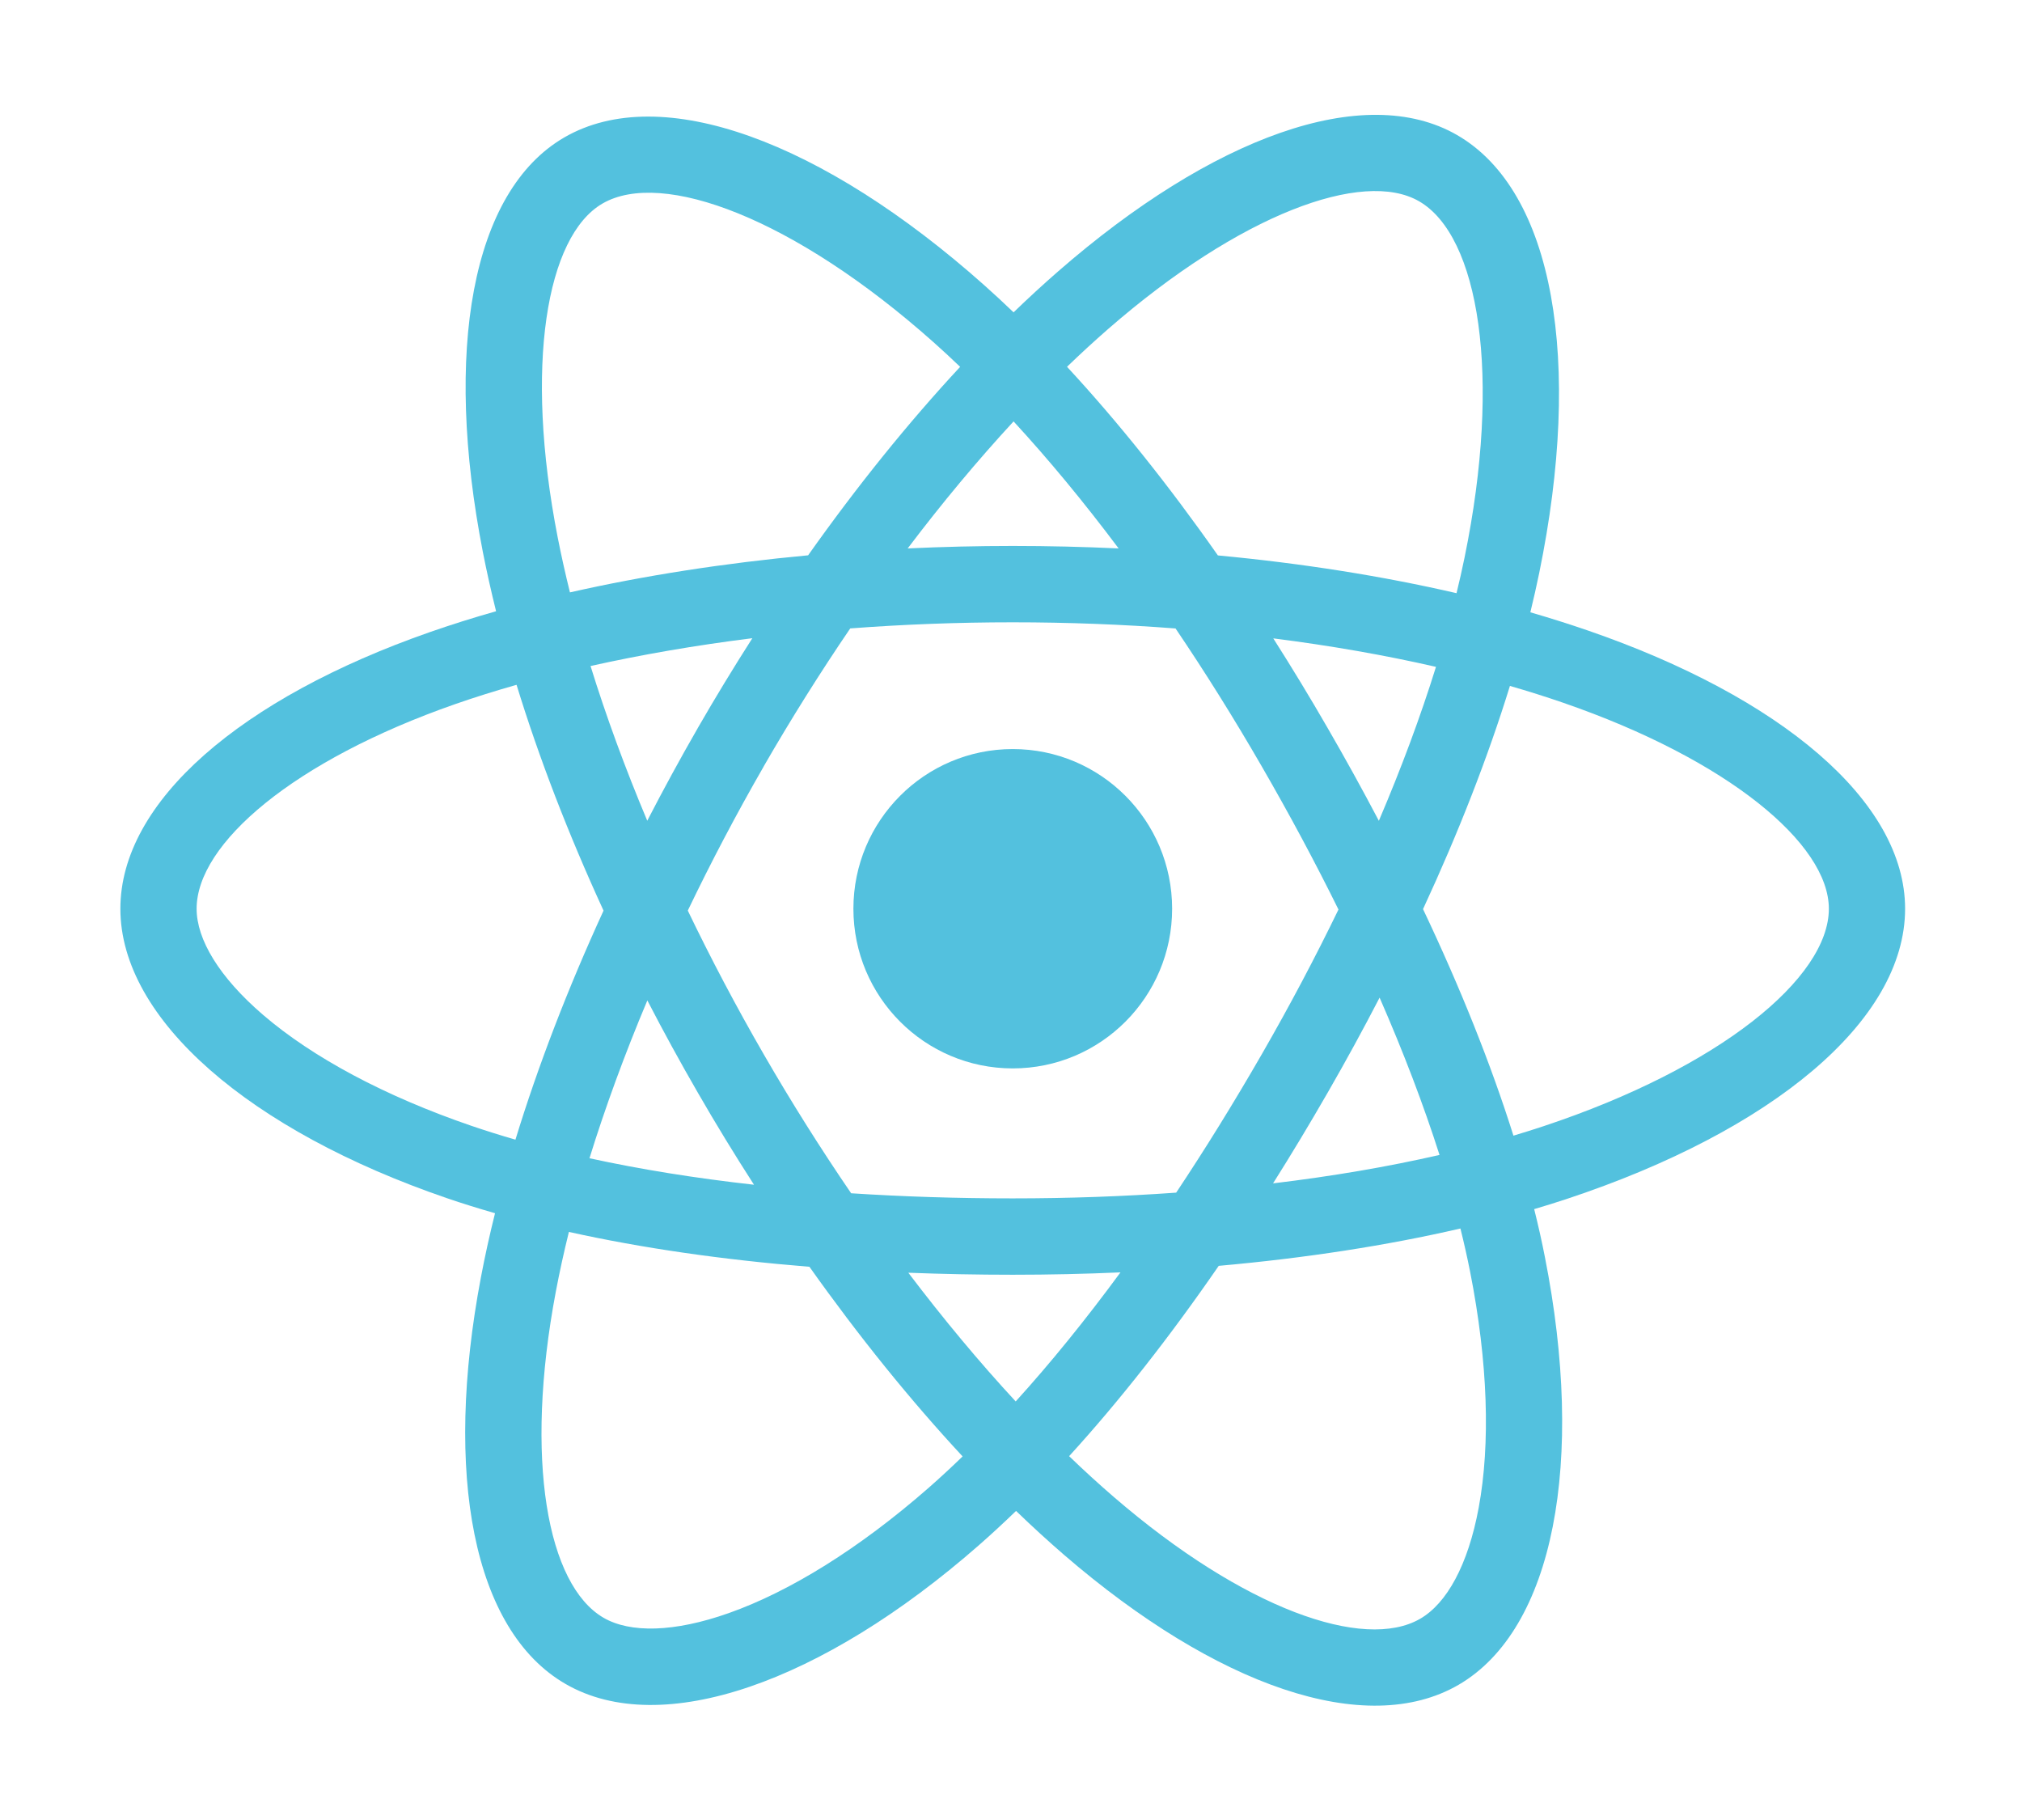
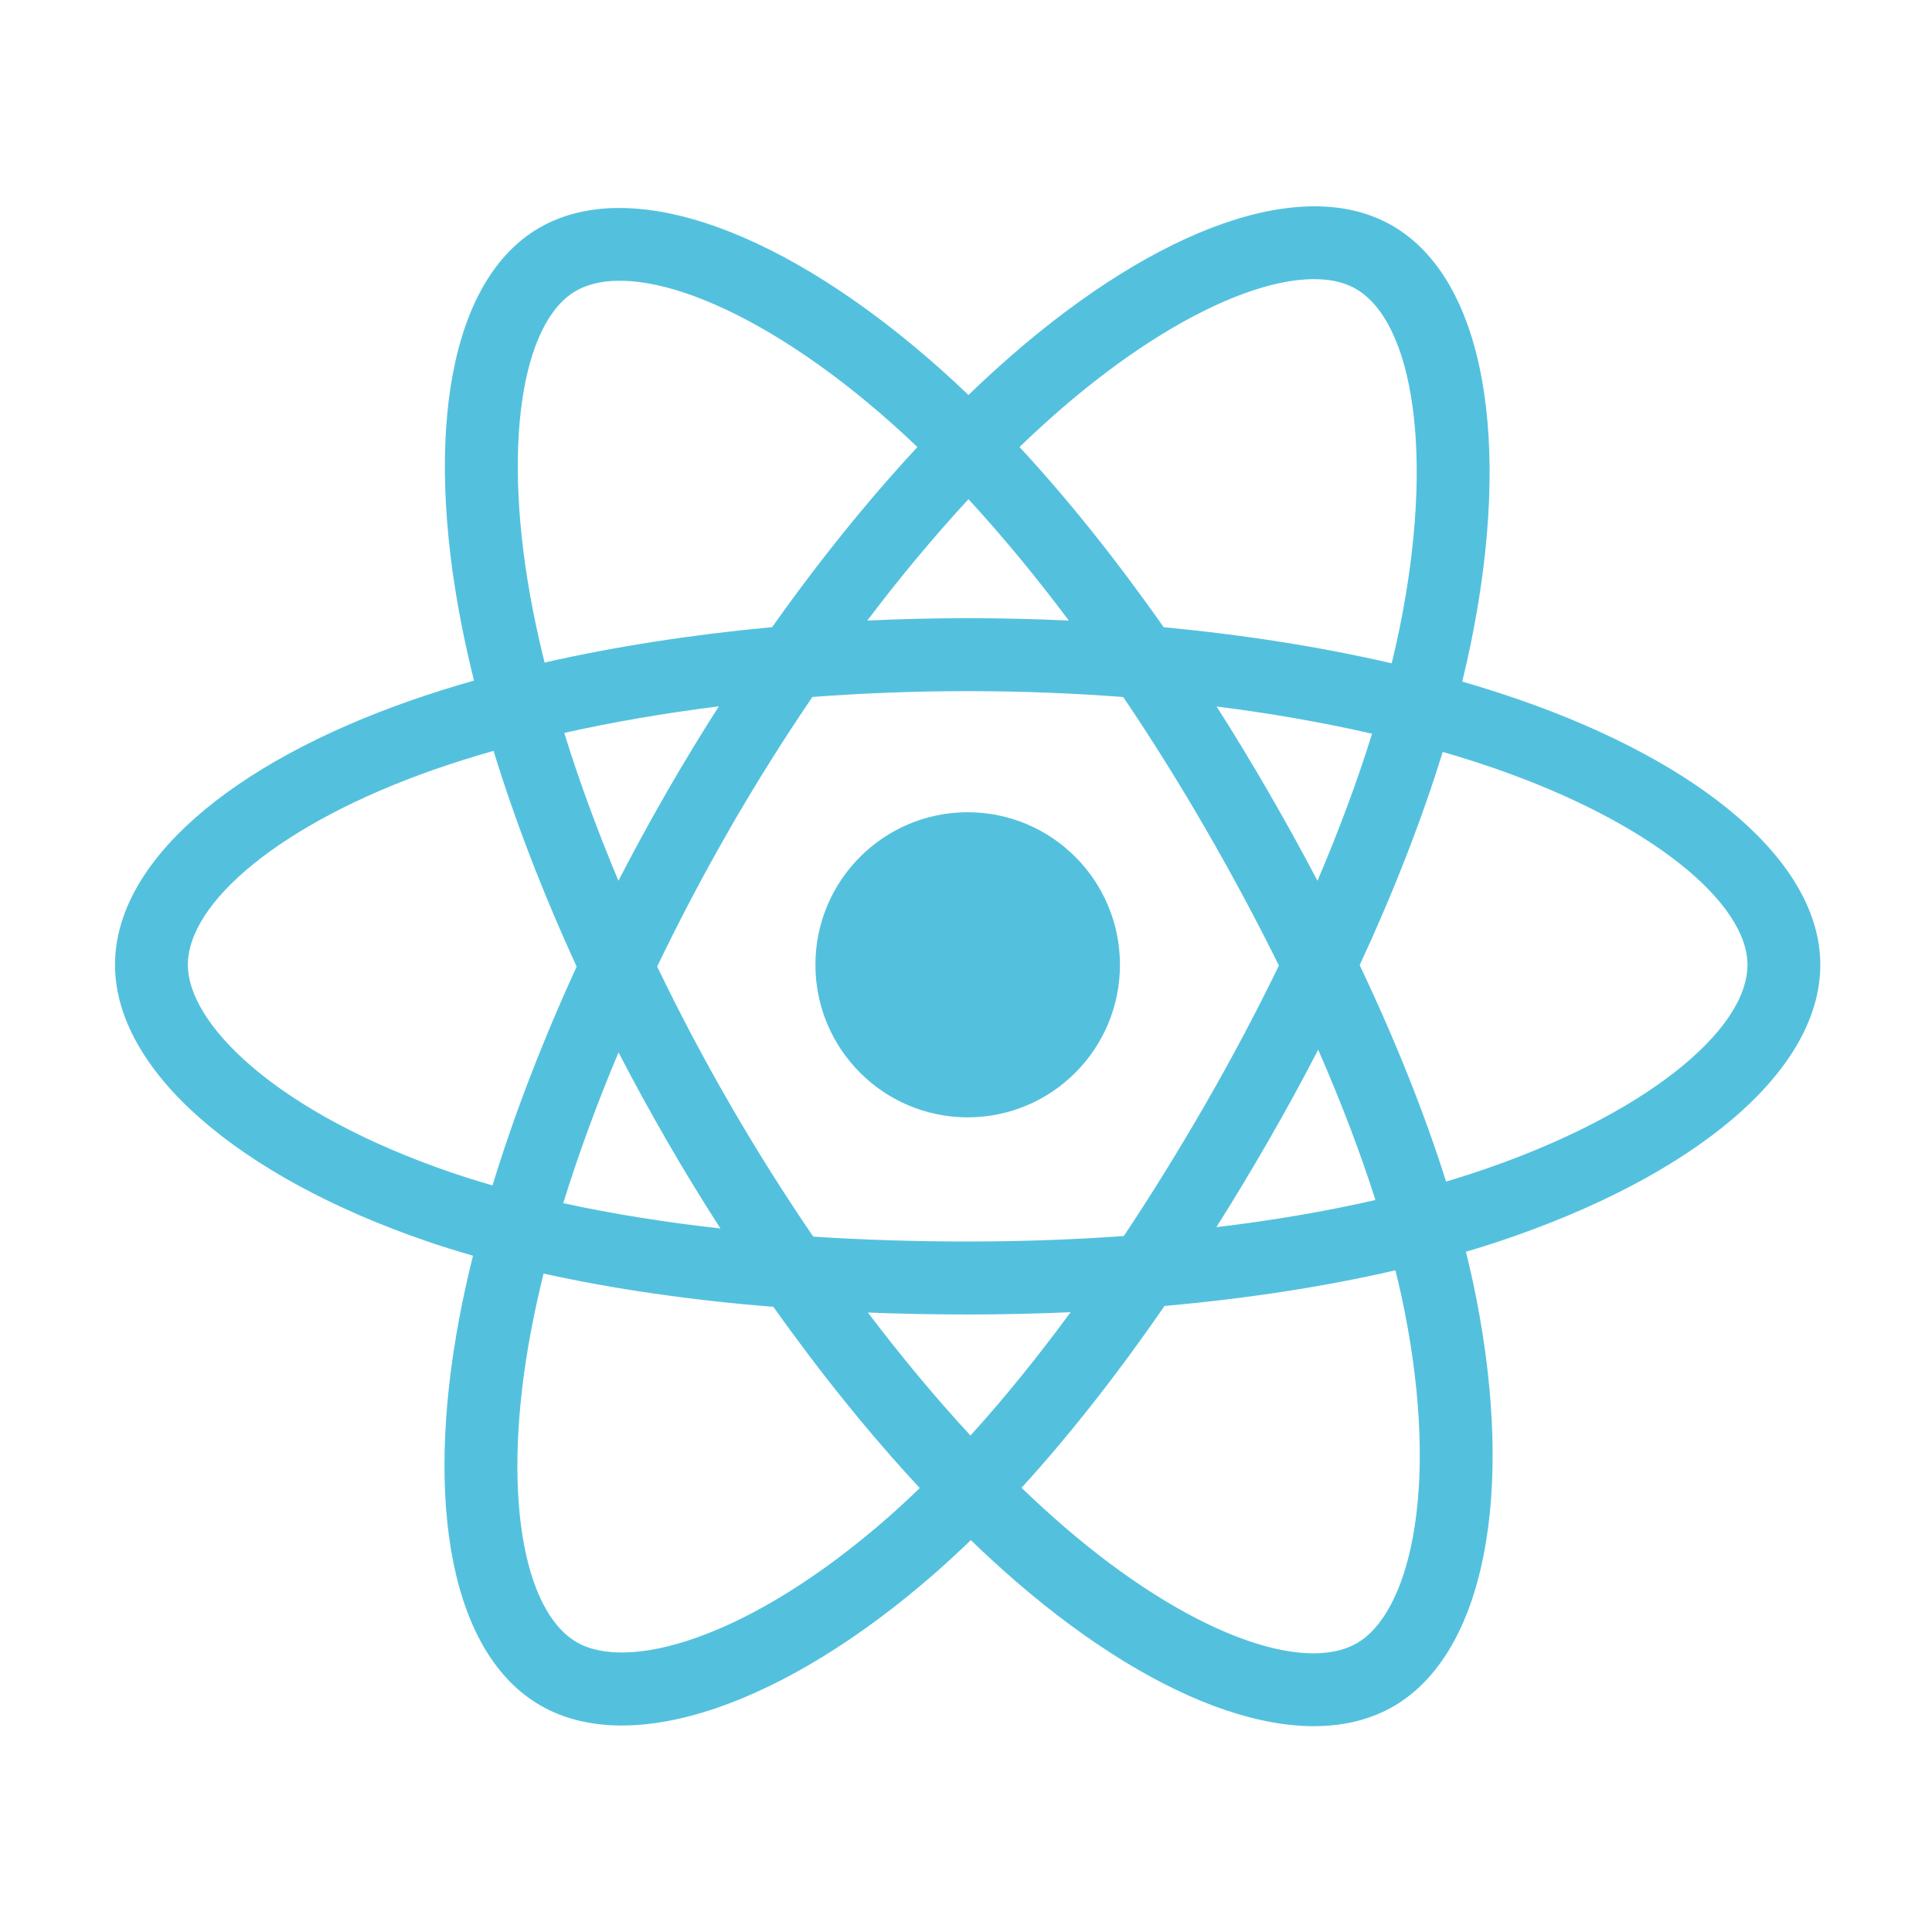
- <svg xmlns="http://www.w3.org/2000/svg" width="150px" height="135px" viewBox="0 0 150 135" version="1.1">
+ <svg xmlns="http://www.w3.org/2000/svg" width="150px" height="150px" viewBox="0 0 150 135" version="1.1">
  <g id="surface1">
    <path style=" stroke:none;fill-rule:nonzero;fill:rgb(100%,100%,100%);fill-opacity:1;" d="M 0.441 67.352 C 0.441 78.633 11.434 89.16 28.77 95.094 C 25.309 112.551 28.148 126.617 37.637 132.098 C 47.391 137.734 61.918 133.832 75.711 121.758 C 89.152 133.348 102.742 137.906 112.219 132.41 C 121.965 126.758 124.93 111.734 121.371 93.738 C 139.422 87.758 149.523 78.781 149.523 67.352 C 149.523 56.336 138.508 46.805 121.41 40.91 C 125.238 22.168 121.992 8.438 112.113 2.73 C 102.586 -2.773 88.84 2.023 75.199 13.918 C 61.008 1.293 47.402 -2.559 37.527 3.164 C 28.012 8.684 25.297 23.008 28.77 40.785 C 12.02 46.637 0.441 56.383 0.441 67.352 Z M 0.441 67.352 " />
    <path style=" stroke:none;fill-rule:nonzero;fill:rgb(32.549%,75.686%,87.059%);fill-opacity:1;" d="M 117.789 46.766 C 116.414 46.293 114.992 45.844 113.527 45.418 C 113.766 44.434 113.988 43.465 114.184 42.508 C 117.41 26.82 115.301 14.184 108.098 10.02 C 101.191 6.031 89.895 10.191 78.488 20.137 C 77.391 21.094 76.289 22.105 75.191 23.168 C 74.457 22.465 73.727 21.785 72.996 21.137 C 61.043 10.504 49.059 6.02 41.859 10.195 C 34.961 14.195 32.918 26.078 35.82 40.945 C 36.102 42.379 36.43 43.848 36.801 45.34 C 35.105 45.82 33.469 46.336 31.902 46.883 C 17.883 51.777 8.93 59.449 8.93 67.406 C 8.93 75.625 18.543 83.871 33.141 88.871 C 34.293 89.266 35.488 89.637 36.723 89.992 C 36.32 91.605 35.973 93.184 35.68 94.727 C 32.91 109.336 35.074 120.938 41.957 124.91 C 49.066 129.02 60.996 124.797 72.609 114.625 C 73.527 113.82 74.449 112.969 75.375 112.074 C 76.57 113.23 77.766 114.32 78.953 115.348 C 90.203 125.047 101.316 128.961 108.195 124.977 C 115.297 120.855 117.602 108.395 114.605 93.234 C 114.379 92.074 114.113 90.895 113.812 89.688 C 114.648 89.441 115.473 89.184 116.273 88.918 C 131.453 83.879 141.328 75.738 141.328 67.406 C 141.328 59.422 132.086 51.695 117.789 46.766 Z M 117.789 46.766 " />
    <path style=" stroke:none;fill-rule:nonzero;fill:rgb(100%,100%,100%);fill-opacity:1;" d="M 114.496 83.539 C 113.773 83.781 113.027 84.012 112.273 84.238 C 110.598 78.922 108.336 73.273 105.566 67.434 C 108.207 61.734 110.383 56.156 112.012 50.879 C 113.367 51.27 114.68 51.684 115.945 52.121 C 128.199 56.348 135.672 62.594 135.672 67.406 C 135.672 72.535 127.602 79.191 114.496 83.539 Z M 109.059 94.332 C 110.383 101.039 110.574 107.098 109.695 111.84 C 108.906 116.098 107.32 118.934 105.359 120.07 C 101.188 122.492 92.266 119.348 82.641 111.051 C 81.539 110.102 80.426 109.086 79.312 108.012 C 83.043 103.922 86.773 99.172 90.41 93.895 C 96.812 93.324 102.859 92.395 108.34 91.125 C 108.613 92.219 108.852 93.289 109.059 94.332 Z M 54.066 119.652 C 49.992 121.094 46.746 121.137 44.781 120.004 C 40.605 117.59 38.871 108.277 41.238 95.781 C 41.508 94.352 41.832 92.883 42.203 91.379 C 47.629 92.582 53.629 93.445 60.047 93.965 C 63.711 99.129 67.547 103.875 71.41 108.031 C 70.566 108.848 69.727 109.625 68.891 110.359 C 63.754 114.855 58.605 118.047 54.066 119.652 Z M 34.969 83.508 C 28.516 81.297 23.184 78.426 19.527 75.289 C 16.246 72.473 14.586 69.676 14.586 67.406 C 14.586 62.578 21.773 56.418 33.762 52.23 C 35.215 51.723 36.738 51.246 38.32 50.797 C 39.977 56.195 42.148 61.836 44.773 67.547 C 42.117 73.336 39.91 79.07 38.238 84.535 C 37.113 84.211 36.02 83.867 34.969 83.508 Z M 41.371 39.855 C 38.883 27.117 40.535 17.508 44.695 15.098 C 49.125 12.527 58.918 16.191 69.242 25.375 C 69.902 25.961 70.562 26.574 71.227 27.211 C 67.383 31.348 63.582 36.059 59.949 41.191 C 53.723 41.77 47.762 42.699 42.281 43.941 C 41.938 42.555 41.633 41.191 41.371 39.855 Z M 98.48 53.984 C 97.172 51.715 95.828 49.504 94.457 47.352 C 98.68 47.887 102.727 48.594 106.527 49.465 C 105.387 53.129 103.965 56.957 102.289 60.883 C 101.09 58.602 99.82 56.297 98.48 53.984 Z M 75.191 31.258 C 77.801 34.09 80.414 37.25 82.984 40.68 C 80.395 40.559 77.773 40.496 75.129 40.496 C 72.512 40.496 69.91 40.559 67.336 40.68 C 69.906 37.281 72.543 34.125 75.191 31.258 Z M 51.754 54.023 C 50.445 56.297 49.199 58.586 48.016 60.879 C 46.371 56.969 44.961 53.121 43.809 49.402 C 47.586 48.559 51.617 47.863 55.812 47.34 C 54.422 49.512 53.066 51.742 51.754 54.02 Z M 55.934 87.879 C 51.598 87.395 47.508 86.738 43.73 85.914 C 44.902 82.133 46.34 78.203 48.023 74.207 C 49.207 76.5 50.461 78.789 51.777 81.066 C 53.117 83.391 54.508 85.664 55.934 87.879 Z M 75.348 103.953 C 72.668 101.059 69.996 97.852 67.383 94.406 C 69.918 94.504 72.504 94.555 75.129 94.555 C 77.828 94.555 80.496 94.496 83.121 94.379 C 80.543 97.887 77.941 101.098 75.348 103.953 Z M 102.344 74 C 104.113 78.043 105.605 81.953 106.789 85.668 C 102.953 86.547 98.809 87.254 94.441 87.777 C 95.816 85.598 97.172 83.344 98.504 81.027 C 99.852 78.688 101.133 76.34 102.344 74 Z M 93.605 78.199 C 91.535 81.793 89.41 85.227 87.254 88.465 C 83.324 88.746 79.266 88.891 75.129 88.891 C 71.008 88.891 67 88.762 63.141 88.512 C 60.898 85.23 58.727 81.789 56.672 78.23 C 54.621 74.68 52.734 71.102 51.023 67.543 C 52.734 63.977 54.617 60.395 56.656 56.852 L 56.652 56.852 C 58.699 53.301 60.852 49.875 63.074 46.613 C 67.012 46.316 71.051 46.16 75.129 46.16 C 79.227 46.16 83.27 46.316 87.207 46.617 C 89.398 49.855 91.535 53.27 93.586 56.82 C 95.664 60.414 97.57 63.973 99.293 67.465 C 97.574 71.012 95.672 74.609 93.605 78.199 Z M 105.273 14.93 C 109.707 17.492 111.43 27.82 108.645 41.363 C 108.469 42.23 108.266 43.109 108.051 44 C 102.559 42.73 96.594 41.785 90.348 41.199 C 86.711 36.012 82.941 31.293 79.156 27.207 C 80.172 26.227 81.188 25.293 82.199 24.41 C 91.977 15.891 101.109 12.523 105.273 14.93 Z M 105.273 14.93 " />
    <path style=" stroke:none;fill-rule:nonzero;fill:rgb(32.549%,75.686%,87.059%);fill-opacity:1;" d="M 75.129 55.562 C 81.66 55.562 86.953 60.867 86.953 67.406 C 86.953 73.949 81.66 79.25 75.129 79.25 C 68.602 79.25 63.309 73.949 63.309 67.406 C 63.309 60.867 68.602 55.562 75.129 55.562 " />
  </g>
</svg>
